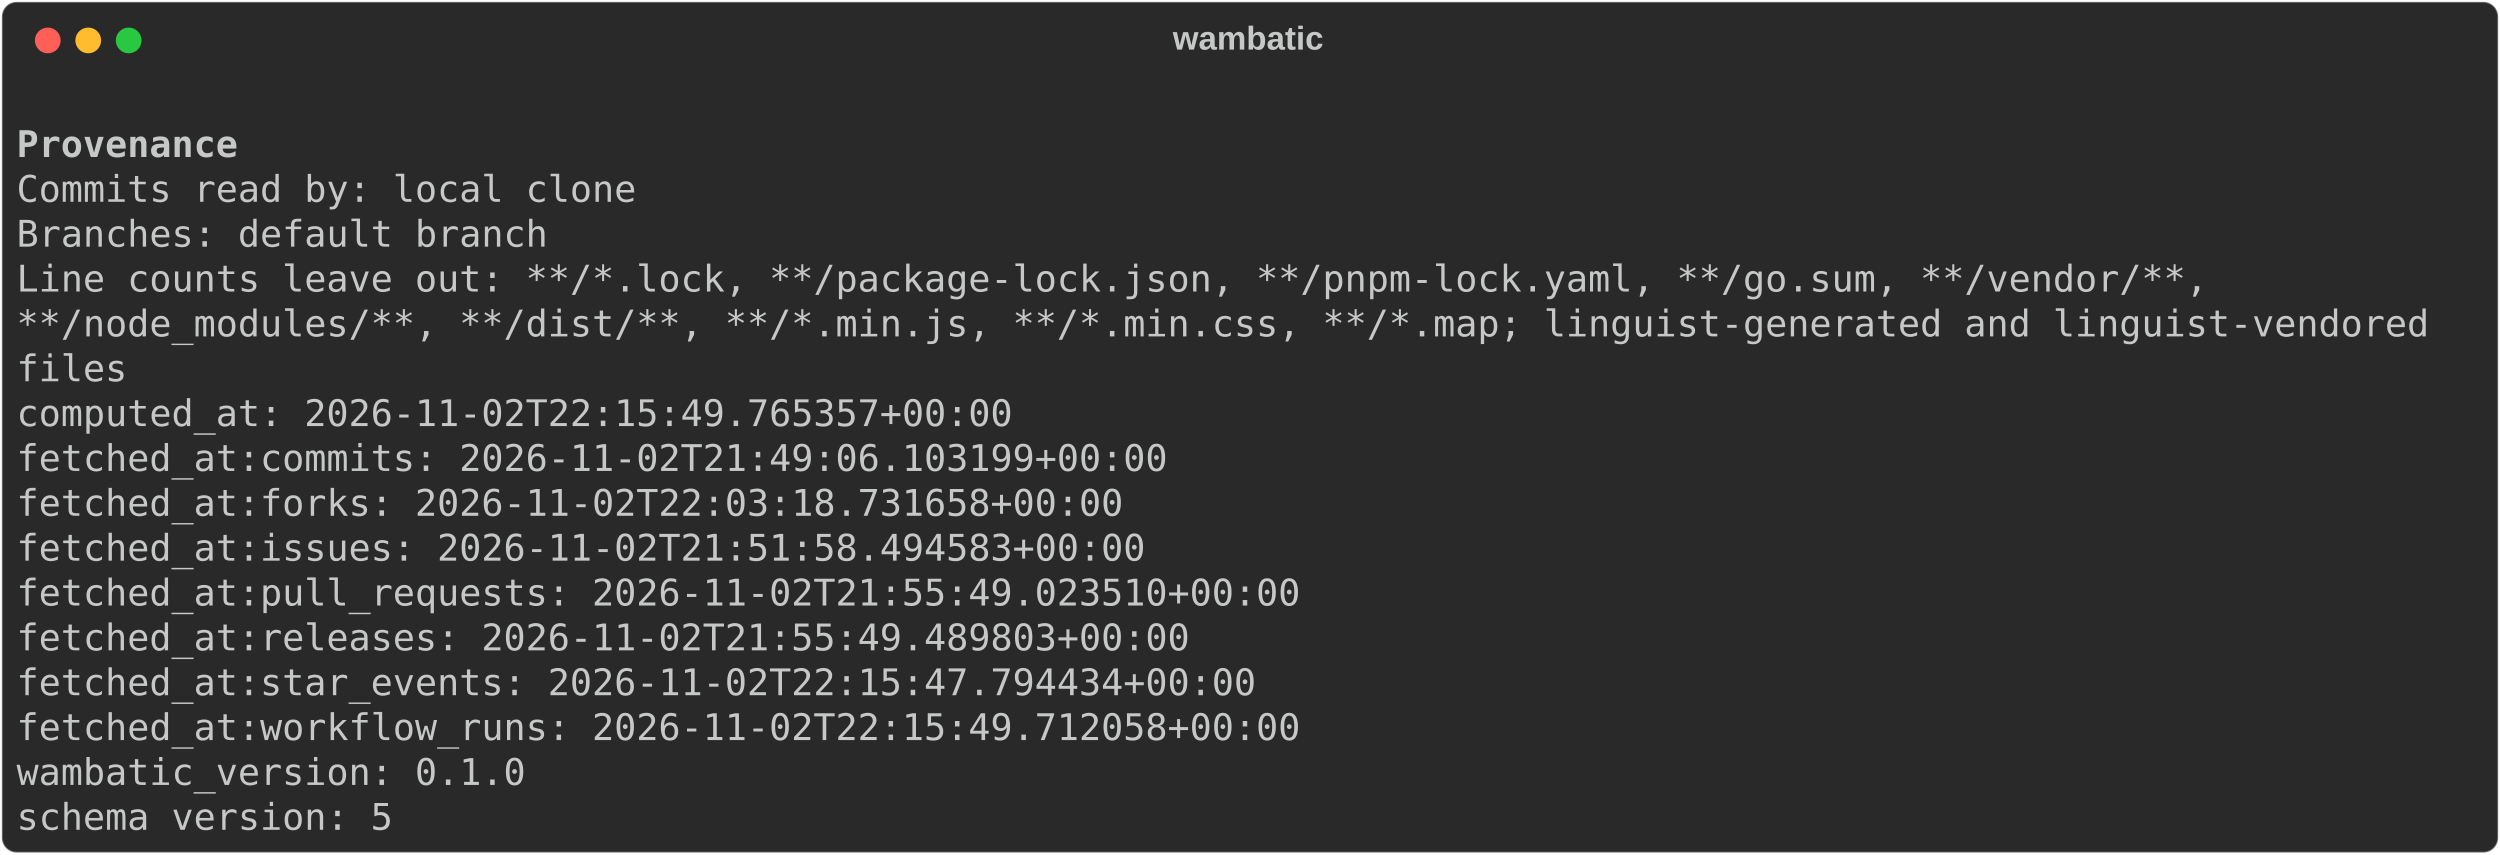
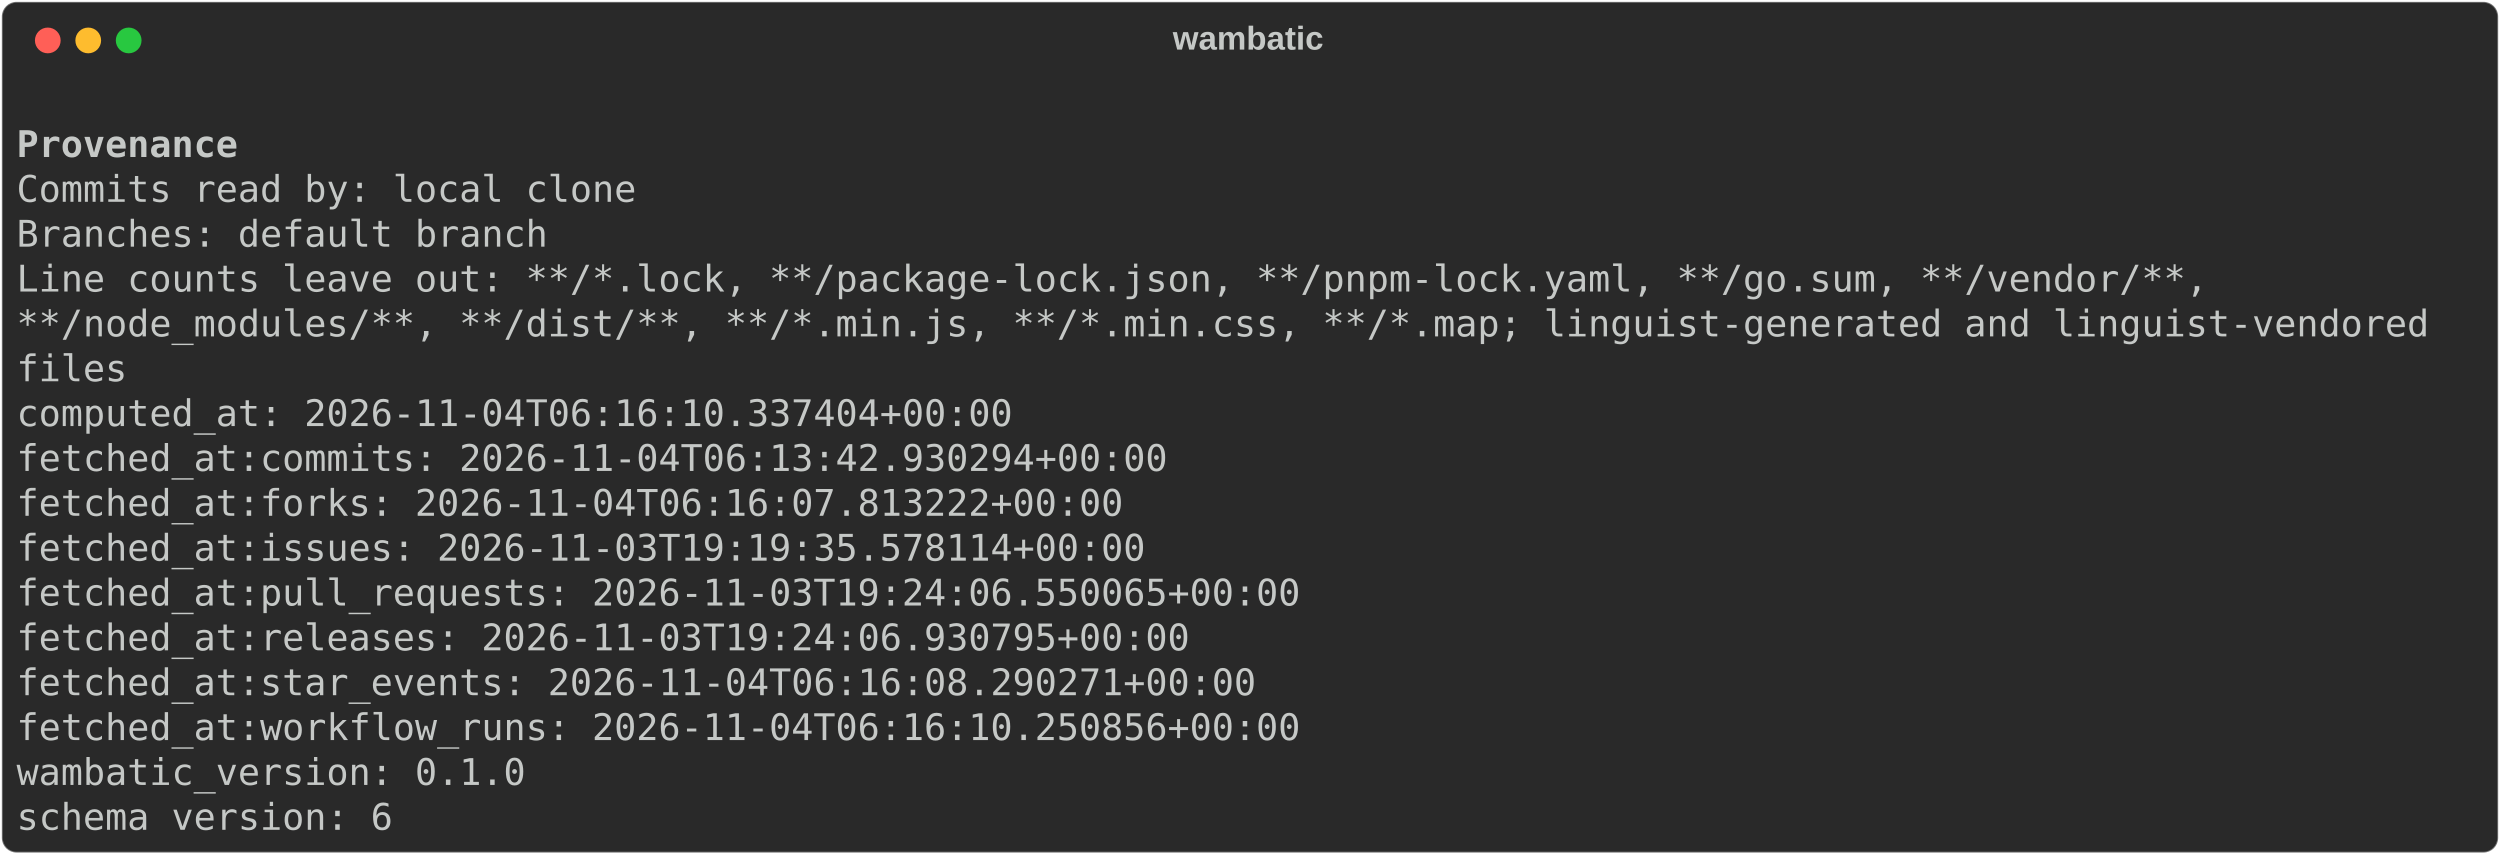
<svg xmlns="http://www.w3.org/2000/svg" class="rich-terminal" viewBox="0 0 1360 464.8">
  <style>

    @font-face {
        font-family: "Fira Code";
        src: local("FiraCode-Regular"),
                url("https://cdnjs.cloudflare.com/ajax/libs/firacode/6.2.0/woff2/FiraCode-Regular.woff2") format("woff2"),
                url("https://cdnjs.cloudflare.com/ajax/libs/firacode/6.2.0/woff/FiraCode-Regular.woff") format("woff");
        font-style: normal;
        font-weight: 400;
    }
    @font-face {
        font-family: "Fira Code";
        src: local("FiraCode-Bold"),
                url("https://cdnjs.cloudflare.com/ajax/libs/firacode/6.2.0/woff2/FiraCode-Bold.woff2") format("woff2"),
                url("https://cdnjs.cloudflare.com/ajax/libs/firacode/6.2.0/woff/FiraCode-Bold.woff") format("woff");
        font-style: bold;
        font-weight: 700;
    }

-     .terminal-2609800873-matrix {
+     .terminal-1584227978-matrix {
        font-family: Fira Code, monospace;
        font-size: 20px;
        line-height: 24.4px;
        font-variant-east-asian: full-width;
    }

-     .terminal-2609800873-title {
+     .terminal-1584227978-title {
        font-size: 18px;
        font-weight: bold;
        font-family: arial;
    }

-     .terminal-2609800873-r1 { fill: #c5c8c6 }
- .terminal-2609800873-r2 { fill: #c5c8c6;font-weight: bold }
+     .terminal-1584227978-r1 { fill: #c5c8c6 }
+ .terminal-1584227978-r2 { fill: #c5c8c6;font-weight: bold }
    </style>
  <defs>
-     <clipPath id="terminal-2609800873-clip-terminal">
+     <clipPath id="terminal-1584227978-clip-terminal">
      <rect x="0" y="0" width="1341.0" height="413.8" />
    </clipPath>
-     <clipPath id="terminal-2609800873-line-0">
+     <clipPath id="terminal-1584227978-line-0">
      <rect x="0" y="1.5" width="1342" height="24.65" />
    </clipPath>
-     <clipPath id="terminal-2609800873-line-1">
+     <clipPath id="terminal-1584227978-line-1">
      <rect x="0" y="25.9" width="1342" height="24.65" />
    </clipPath>
-     <clipPath id="terminal-2609800873-line-2">
+     <clipPath id="terminal-1584227978-line-2">
      <rect x="0" y="50.3" width="1342" height="24.65" />
    </clipPath>
-     <clipPath id="terminal-2609800873-line-3">
+     <clipPath id="terminal-1584227978-line-3">
      <rect x="0" y="74.7" width="1342" height="24.65" />
    </clipPath>
-     <clipPath id="terminal-2609800873-line-4">
+     <clipPath id="terminal-1584227978-line-4">
      <rect x="0" y="99.1" width="1342" height="24.65" />
    </clipPath>
-     <clipPath id="terminal-2609800873-line-5">
+     <clipPath id="terminal-1584227978-line-5">
      <rect x="0" y="123.5" width="1342" height="24.65" />
    </clipPath>
-     <clipPath id="terminal-2609800873-line-6">
+     <clipPath id="terminal-1584227978-line-6">
      <rect x="0" y="147.9" width="1342" height="24.65" />
    </clipPath>
-     <clipPath id="terminal-2609800873-line-7">
+     <clipPath id="terminal-1584227978-line-7">
      <rect x="0" y="172.3" width="1342" height="24.65" />
    </clipPath>
-     <clipPath id="terminal-2609800873-line-8">
+     <clipPath id="terminal-1584227978-line-8">
      <rect x="0" y="196.7" width="1342" height="24.65" />
    </clipPath>
-     <clipPath id="terminal-2609800873-line-9">
+     <clipPath id="terminal-1584227978-line-9">
      <rect x="0" y="221.1" width="1342" height="24.65" />
    </clipPath>
-     <clipPath id="terminal-2609800873-line-10">
+     <clipPath id="terminal-1584227978-line-10">
      <rect x="0" y="245.5" width="1342" height="24.65" />
    </clipPath>
-     <clipPath id="terminal-2609800873-line-11">
+     <clipPath id="terminal-1584227978-line-11">
      <rect x="0" y="269.9" width="1342" height="24.65" />
    </clipPath>
-     <clipPath id="terminal-2609800873-line-12">
+     <clipPath id="terminal-1584227978-line-12">
      <rect x="0" y="294.3" width="1342" height="24.65" />
    </clipPath>
-     <clipPath id="terminal-2609800873-line-13">
+     <clipPath id="terminal-1584227978-line-13">
      <rect x="0" y="318.7" width="1342" height="24.65" />
    </clipPath>
-     <clipPath id="terminal-2609800873-line-14">
+     <clipPath id="terminal-1584227978-line-14">
      <rect x="0" y="343.1" width="1342" height="24.65" />
    </clipPath>
-     <clipPath id="terminal-2609800873-line-15">
+     <clipPath id="terminal-1584227978-line-15">
      <rect x="0" y="367.5" width="1342" height="24.65" />
    </clipPath>
  </defs>
  <rect fill="#292929" stroke="rgba(255,255,255,0.35)" stroke-width="1" x="1" y="1" width="1358" height="462.8" rx="8" />
-   <text class="terminal-2609800873-title" fill="#c5c8c6" text-anchor="middle" x="679" y="27">wambatic</text>
+   <text class="terminal-1584227978-title" fill="#c5c8c6" text-anchor="middle" x="679" y="27">wambatic</text>
  <g transform="translate(26,22)">
    <circle cx="0" cy="0" r="7" fill="#ff5f57" />
    <circle cx="22" cy="0" r="7" fill="#febc2e" />
    <circle cx="44" cy="0" r="7" fill="#28c840" />
  </g>
-   <g transform="translate(9, 41)" clip-path="url(#terminal-2609800873-clip-terminal)">
-     <g class="terminal-2609800873-matrix">
-       <text class="terminal-2609800873-r1" x="1342" y="20" textLength="12.2" clip-path="url(#terminal-2609800873-line-0)">
+   <g transform="translate(9, 41)" clip-path="url(#terminal-1584227978-clip-terminal)">
+     <g class="terminal-1584227978-matrix">
+       <text class="terminal-1584227978-r1" x="1342" y="20" textLength="12.2" clip-path="url(#terminal-1584227978-line-0)">
</text>
-       <text class="terminal-2609800873-r2" x="0" y="44.4" textLength="122" clip-path="url(#terminal-2609800873-line-1)">Provenance</text>
-       <text class="terminal-2609800873-r1" x="1342" y="44.4" textLength="12.2" clip-path="url(#terminal-2609800873-line-1)">
+       <text class="terminal-1584227978-r2" x="0" y="44.4" textLength="122" clip-path="url(#terminal-1584227978-line-1)">Provenance</text>
+       <text class="terminal-1584227978-r1" x="1342" y="44.4" textLength="12.2" clip-path="url(#terminal-1584227978-line-1)">
</text>
-       <text class="terminal-2609800873-r1" x="0" y="68.8" textLength="341.6" clip-path="url(#terminal-2609800873-line-2)">Commits read by: local clone</text>
-       <text class="terminal-2609800873-r1" x="1342" y="68.8" textLength="12.2" clip-path="url(#terminal-2609800873-line-2)">
+       <text class="terminal-1584227978-r1" x="0" y="68.8" textLength="341.6" clip-path="url(#terminal-1584227978-line-2)">Commits read by: local clone</text>
+       <text class="terminal-1584227978-r1" x="1342" y="68.8" textLength="12.2" clip-path="url(#terminal-1584227978-line-2)">
</text>
-       <text class="terminal-2609800873-r1" x="0" y="93.2" textLength="292.8" clip-path="url(#terminal-2609800873-line-3)">Branches: default branch</text>
-       <text class="terminal-2609800873-r1" x="1342" y="93.2" textLength="12.2" clip-path="url(#terminal-2609800873-line-3)">
+       <text class="terminal-1584227978-r1" x="0" y="93.2" textLength="292.8" clip-path="url(#terminal-1584227978-line-3)">Branches: default branch</text>
+       <text class="terminal-1584227978-r1" x="1342" y="93.2" textLength="12.2" clip-path="url(#terminal-1584227978-line-3)">
</text>
-       <text class="terminal-2609800873-r1" x="0" y="117.6" textLength="1220" clip-path="url(#terminal-2609800873-line-4)">Line counts leave out: **/*.lock, **/package-lock.json, **/pnpm-lock.yaml, **/go.sum, **/vendor/**, </text>
-       <text class="terminal-2609800873-r1" x="1342" y="117.6" textLength="12.2" clip-path="url(#terminal-2609800873-line-4)">
+       <text class="terminal-1584227978-r1" x="0" y="117.6" textLength="1220" clip-path="url(#terminal-1584227978-line-4)">Line counts leave out: **/*.lock, **/package-lock.json, **/pnpm-lock.yaml, **/go.sum, **/vendor/**, </text>
+       <text class="terminal-1584227978-r1" x="1342" y="117.6" textLength="12.2" clip-path="url(#terminal-1584227978-line-4)">
</text>
-       <text class="terminal-2609800873-r1" x="0" y="142" textLength="1342" clip-path="url(#terminal-2609800873-line-5)">**/node_modules/**, **/dist/**, **/*.min.js, **/*.min.css, **/*.map; linguist-generated and linguist-vendored </text>
-       <text class="terminal-2609800873-r1" x="1342" y="142" textLength="12.2" clip-path="url(#terminal-2609800873-line-5)">
+       <text class="terminal-1584227978-r1" x="0" y="142" textLength="1342" clip-path="url(#terminal-1584227978-line-5)">**/node_modules/**, **/dist/**, **/*.min.js, **/*.min.css, **/*.map; linguist-generated and linguist-vendored </text>
+       <text class="terminal-1584227978-r1" x="1342" y="142" textLength="12.2" clip-path="url(#terminal-1584227978-line-5)">
</text>
-       <text class="terminal-2609800873-r1" x="0" y="166.4" textLength="61" clip-path="url(#terminal-2609800873-line-6)">files</text>
-       <text class="terminal-2609800873-r1" x="1342" y="166.4" textLength="12.2" clip-path="url(#terminal-2609800873-line-6)">
+       <text class="terminal-1584227978-r1" x="0" y="166.4" textLength="61" clip-path="url(#terminal-1584227978-line-6)">files</text>
+       <text class="terminal-1584227978-r1" x="1342" y="166.4" textLength="12.2" clip-path="url(#terminal-1584227978-line-6)">
</text>
-       <text class="terminal-2609800873-r1" x="0" y="190.8" textLength="549" clip-path="url(#terminal-2609800873-line-7)">computed_at: 2026-11-02T22:15:49.765357+00:00</text>
-       <text class="terminal-2609800873-r1" x="1342" y="190.8" textLength="12.2" clip-path="url(#terminal-2609800873-line-7)">
+       <text class="terminal-1584227978-r1" x="0" y="190.8" textLength="549" clip-path="url(#terminal-1584227978-line-7)">computed_at: 2026-11-04T06:16:10.337404+00:00</text>
+       <text class="terminal-1584227978-r1" x="1342" y="190.8" textLength="12.2" clip-path="url(#terminal-1584227978-line-7)">
</text>
-       <text class="terminal-2609800873-r1" x="0" y="215.2" textLength="634.4" clip-path="url(#terminal-2609800873-line-8)">fetched_at:commits: 2026-11-02T21:49:06.103199+00:00</text>
-       <text class="terminal-2609800873-r1" x="1342" y="215.2" textLength="12.2" clip-path="url(#terminal-2609800873-line-8)">
+       <text class="terminal-1584227978-r1" x="0" y="215.2" textLength="634.4" clip-path="url(#terminal-1584227978-line-8)">fetched_at:commits: 2026-11-04T06:13:42.930294+00:00</text>
+       <text class="terminal-1584227978-r1" x="1342" y="215.2" textLength="12.2" clip-path="url(#terminal-1584227978-line-8)">
</text>
-       <text class="terminal-2609800873-r1" x="0" y="239.6" textLength="610" clip-path="url(#terminal-2609800873-line-9)">fetched_at:forks: 2026-11-02T22:03:18.731658+00:00</text>
-       <text class="terminal-2609800873-r1" x="1342" y="239.6" textLength="12.2" clip-path="url(#terminal-2609800873-line-9)">
+       <text class="terminal-1584227978-r1" x="0" y="239.6" textLength="610" clip-path="url(#terminal-1584227978-line-9)">fetched_at:forks: 2026-11-04T06:16:07.813222+00:00</text>
+       <text class="terminal-1584227978-r1" x="1342" y="239.6" textLength="12.2" clip-path="url(#terminal-1584227978-line-9)">
</text>
-       <text class="terminal-2609800873-r1" x="0" y="264" textLength="622.2" clip-path="url(#terminal-2609800873-line-10)">fetched_at:issues: 2026-11-02T21:51:58.494583+00:00</text>
-       <text class="terminal-2609800873-r1" x="1342" y="264" textLength="12.2" clip-path="url(#terminal-2609800873-line-10)">
+       <text class="terminal-1584227978-r1" x="0" y="264" textLength="622.2" clip-path="url(#terminal-1584227978-line-10)">fetched_at:issues: 2026-11-03T19:19:35.578114+00:00</text>
+       <text class="terminal-1584227978-r1" x="1342" y="264" textLength="12.2" clip-path="url(#terminal-1584227978-line-10)">
</text>
-       <text class="terminal-2609800873-r1" x="0" y="288.4" textLength="707.6" clip-path="url(#terminal-2609800873-line-11)">fetched_at:pull_requests: 2026-11-02T21:55:49.023510+00:00</text>
-       <text class="terminal-2609800873-r1" x="1342" y="288.4" textLength="12.2" clip-path="url(#terminal-2609800873-line-11)">
+       <text class="terminal-1584227978-r1" x="0" y="288.4" textLength="707.6" clip-path="url(#terminal-1584227978-line-11)">fetched_at:pull_requests: 2026-11-03T19:24:06.550065+00:00</text>
+       <text class="terminal-1584227978-r1" x="1342" y="288.4" textLength="12.2" clip-path="url(#terminal-1584227978-line-11)">
</text>
-       <text class="terminal-2609800873-r1" x="0" y="312.8" textLength="646.6" clip-path="url(#terminal-2609800873-line-12)">fetched_at:releases: 2026-11-02T21:55:49.489803+00:00</text>
-       <text class="terminal-2609800873-r1" x="1342" y="312.8" textLength="12.2" clip-path="url(#terminal-2609800873-line-12)">
+       <text class="terminal-1584227978-r1" x="0" y="312.8" textLength="646.6" clip-path="url(#terminal-1584227978-line-12)">fetched_at:releases: 2026-11-03T19:24:06.930795+00:00</text>
+       <text class="terminal-1584227978-r1" x="1342" y="312.8" textLength="12.2" clip-path="url(#terminal-1584227978-line-12)">
</text>
-       <text class="terminal-2609800873-r1" x="0" y="337.2" textLength="683.2" clip-path="url(#terminal-2609800873-line-13)">fetched_at:star_events: 2026-11-02T22:15:47.794434+00:00</text>
-       <text class="terminal-2609800873-r1" x="1342" y="337.2" textLength="12.2" clip-path="url(#terminal-2609800873-line-13)">
+       <text class="terminal-1584227978-r1" x="0" y="337.2" textLength="683.2" clip-path="url(#terminal-1584227978-line-13)">fetched_at:star_events: 2026-11-04T06:16:08.290271+00:00</text>
+       <text class="terminal-1584227978-r1" x="1342" y="337.2" textLength="12.2" clip-path="url(#terminal-1584227978-line-13)">
</text>
-       <text class="terminal-2609800873-r1" x="0" y="361.6" textLength="707.6" clip-path="url(#terminal-2609800873-line-14)">fetched_at:workflow_runs: 2026-11-02T22:15:49.712058+00:00</text>
-       <text class="terminal-2609800873-r1" x="1342" y="361.6" textLength="12.2" clip-path="url(#terminal-2609800873-line-14)">
+       <text class="terminal-1584227978-r1" x="0" y="361.6" textLength="707.6" clip-path="url(#terminal-1584227978-line-14)">fetched_at:workflow_runs: 2026-11-04T06:16:10.250856+00:00</text>
+       <text class="terminal-1584227978-r1" x="1342" y="361.6" textLength="12.2" clip-path="url(#terminal-1584227978-line-14)">
</text>
-       <text class="terminal-2609800873-r1" x="0" y="386" textLength="280.6" clip-path="url(#terminal-2609800873-line-15)">wambatic_version: 0.1.0</text>
-       <text class="terminal-2609800873-r1" x="1342" y="386" textLength="12.2" clip-path="url(#terminal-2609800873-line-15)">
+       <text class="terminal-1584227978-r1" x="0" y="386" textLength="280.6" clip-path="url(#terminal-1584227978-line-15)">wambatic_version: 0.1.0</text>
+       <text class="terminal-1584227978-r1" x="1342" y="386" textLength="12.2" clip-path="url(#terminal-1584227978-line-15)">
</text>
-       <text class="terminal-2609800873-r1" x="0" y="410.4" textLength="207.4" clip-path="url(#terminal-2609800873-line-16)">schema_version: 5</text>
-       <text class="terminal-2609800873-r1" x="1342" y="410.4" textLength="12.2" clip-path="url(#terminal-2609800873-line-16)">
+       <text class="terminal-1584227978-r1" x="0" y="410.4" textLength="207.4" clip-path="url(#terminal-1584227978-line-16)">schema_version: 6</text>
+       <text class="terminal-1584227978-r1" x="1342" y="410.4" textLength="12.2" clip-path="url(#terminal-1584227978-line-16)">
</text>
    </g>
  </g>
</svg>
